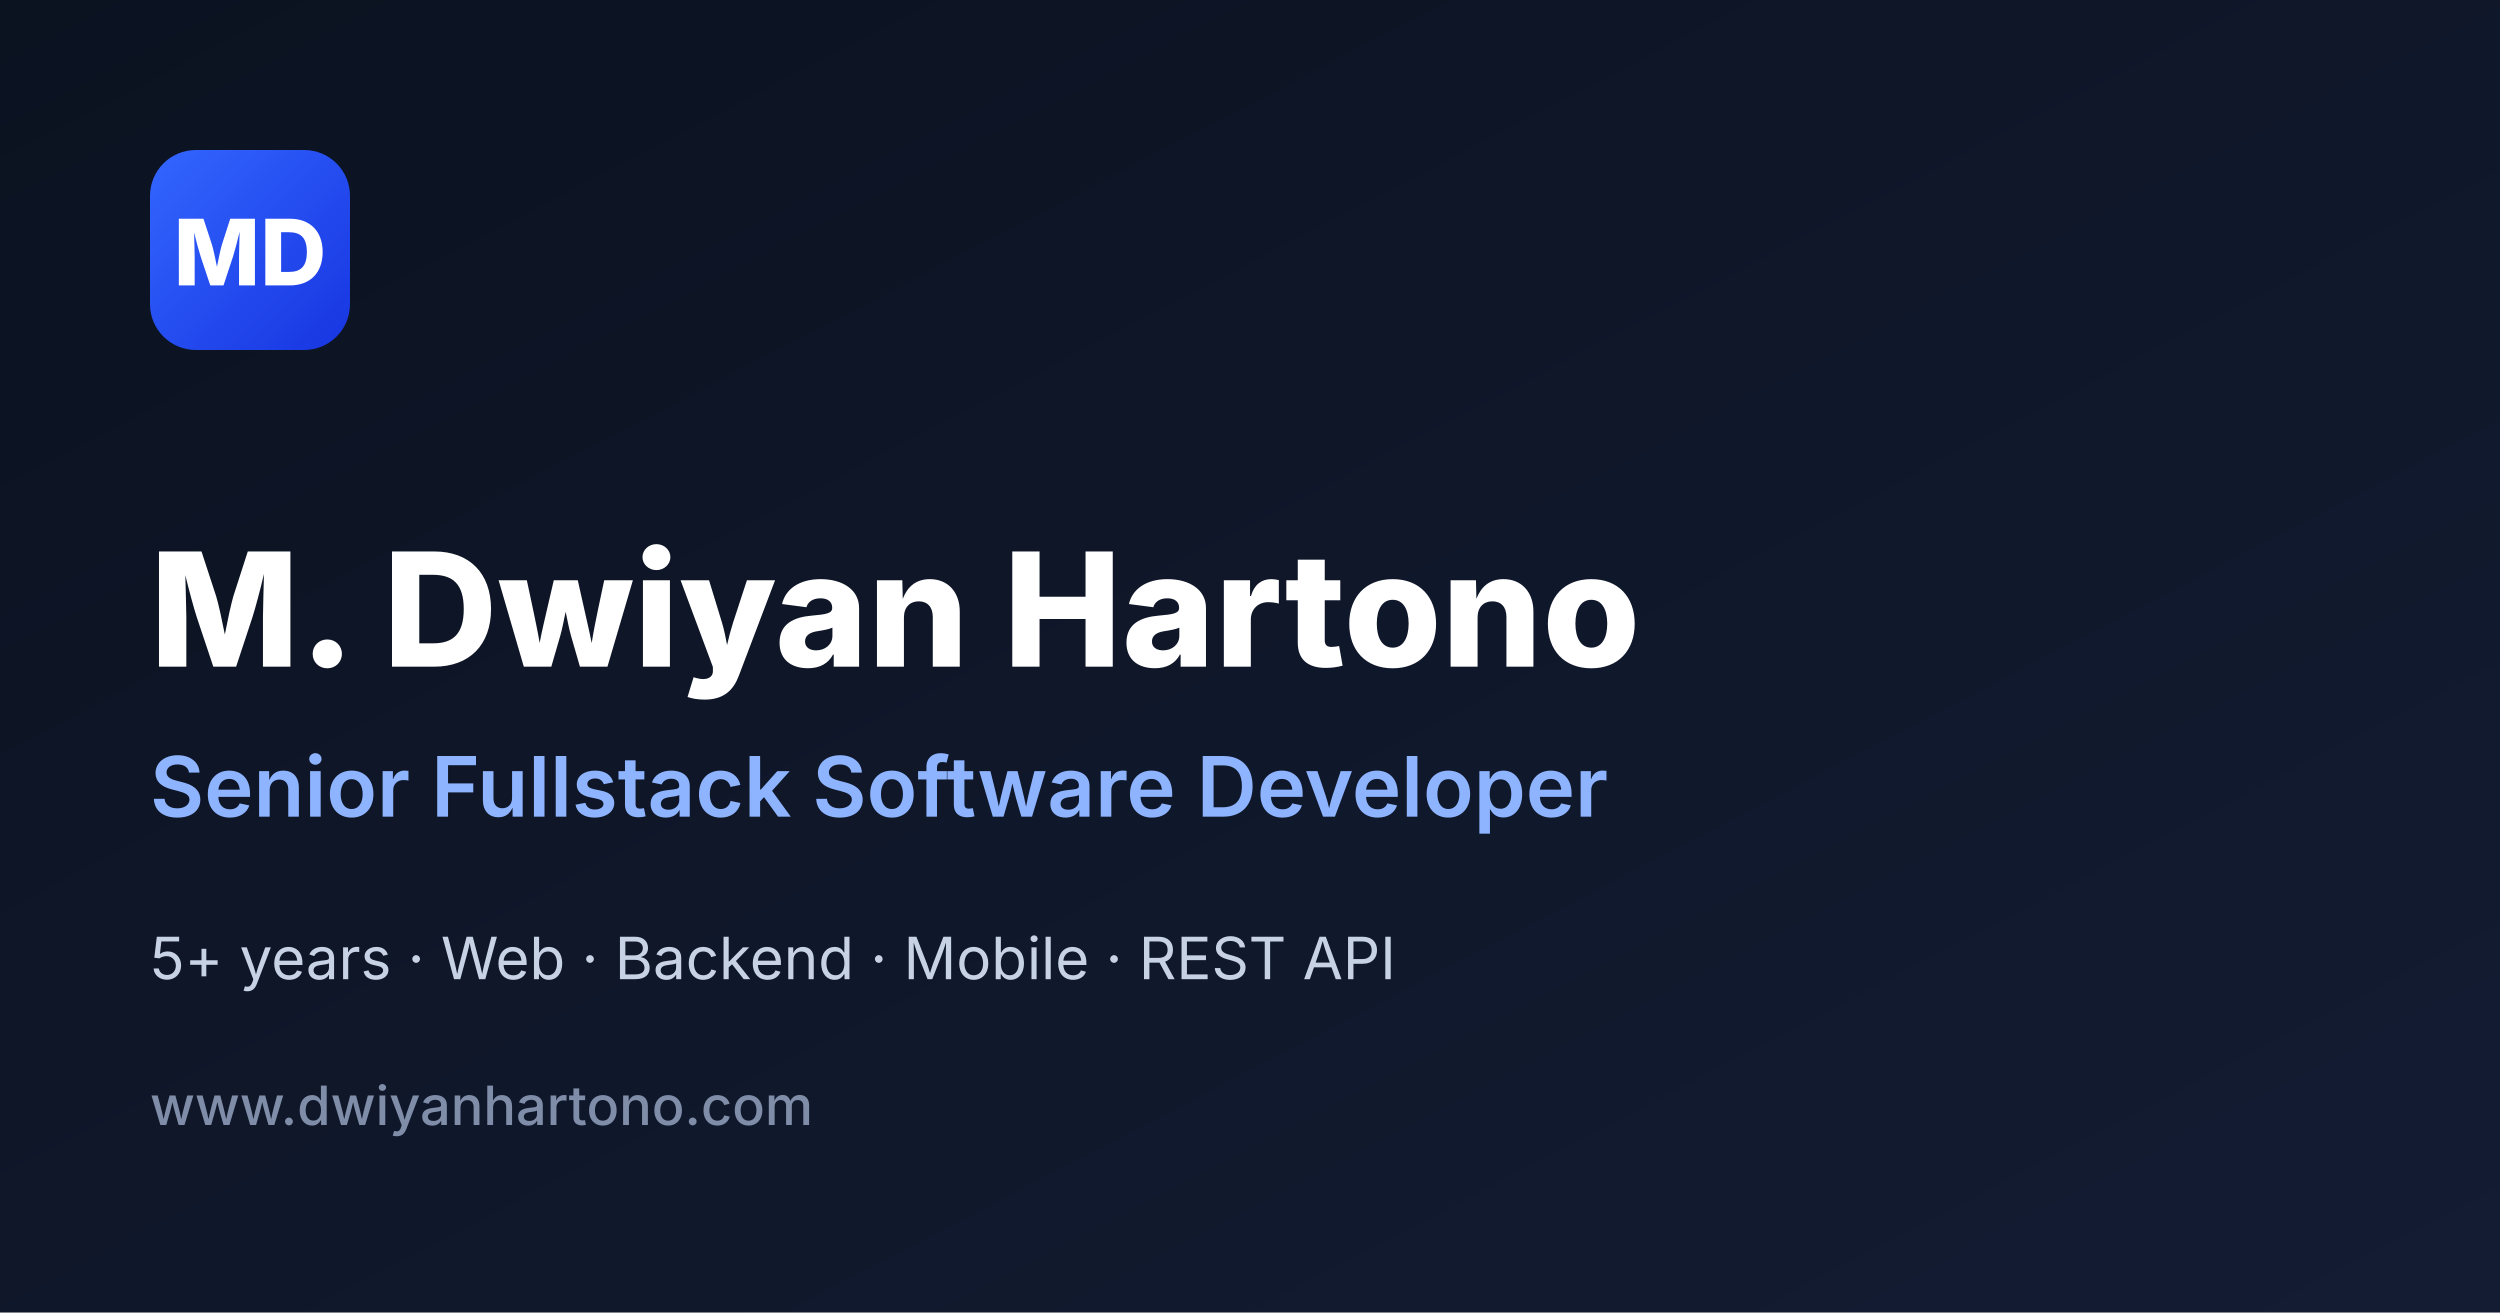
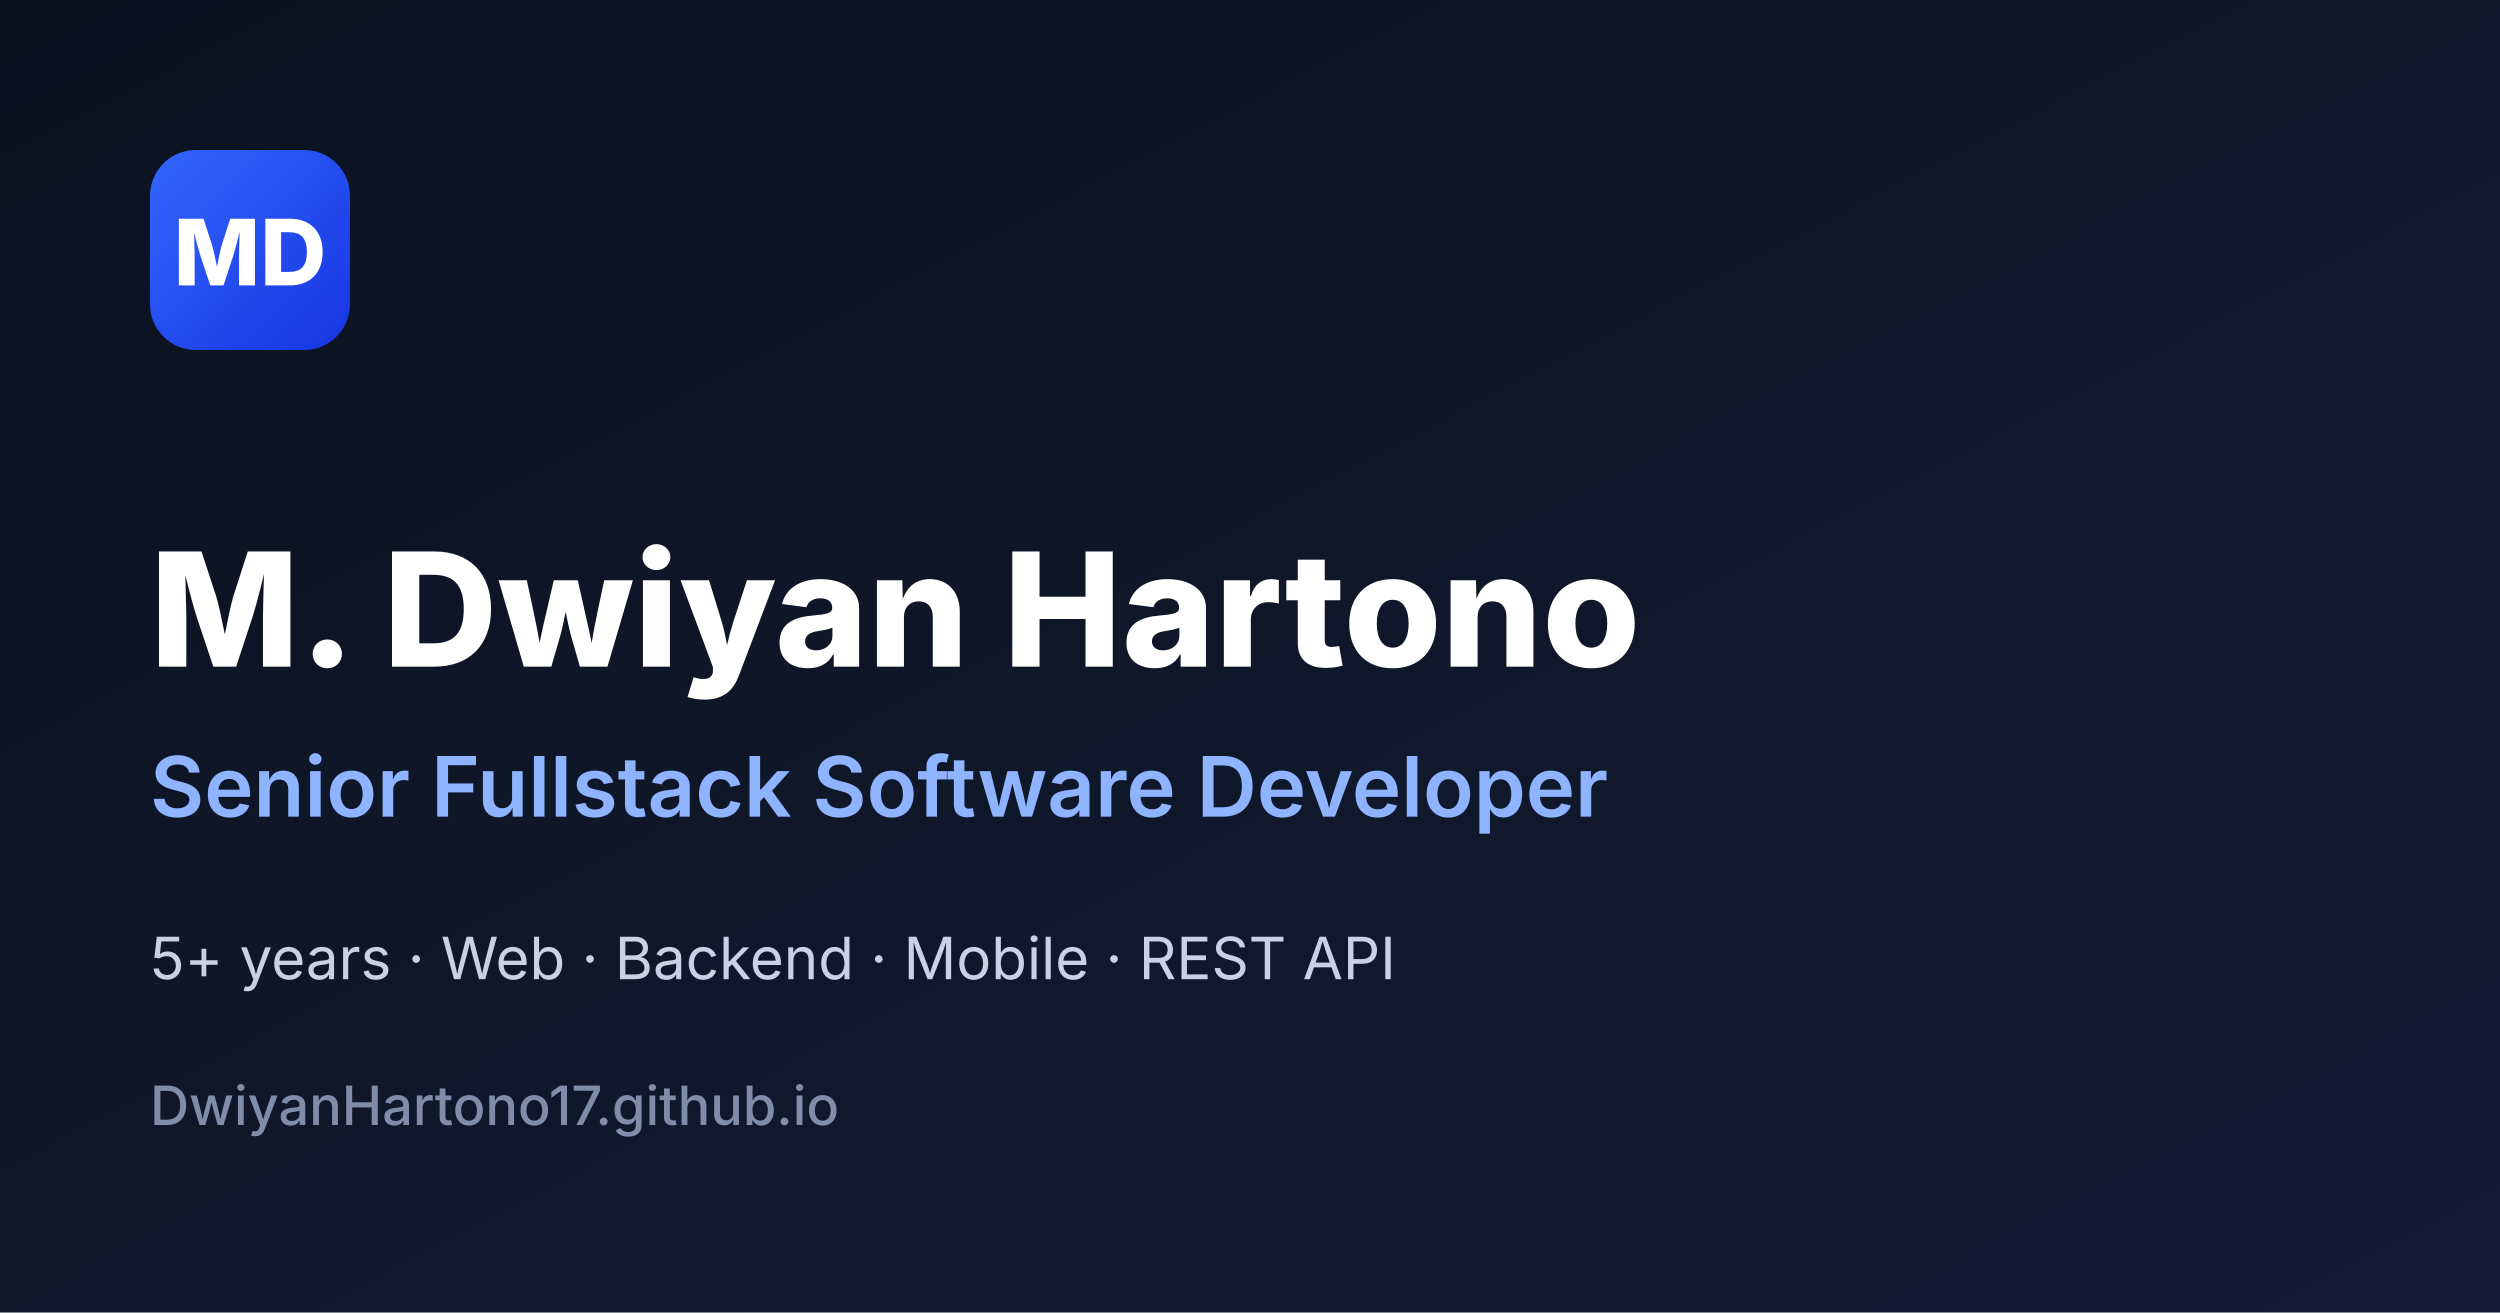
<svg xmlns="http://www.w3.org/2000/svg" width="1200" height="630" viewBox="0 0 1200 630" role="img" aria-label="M. Dwiyan Hartono — Senior Fullstack Software Developer">
  <defs>
    <linearGradient id="bg" x1="0" y1="0" x2="1" y2="1">
      <stop offset="0" stop-color="#0b1220" />
      <stop offset="1" stop-color="#131c33" />
    </linearGradient>
    <linearGradient id="accent" x1="0" y1="0" x2="1" y2="1">
      <stop offset="0" stop-color="#3366ff" />
      <stop offset="1" stop-color="#1735e1" />
    </linearGradient>
  </defs>
  <rect width="1200" height="630" fill="url(#bg)" />
  <rect x="72" y="72" width="96" height="96" rx="22" fill="url(#accent)" />
  <text x="120" y="137" font-family="Inter, Arial, sans-serif" font-size="44" font-weight="800" fill="#ffffff" text-anchor="middle">MD</text>
  <text x="72" y="320" font-family="Inter, Arial, sans-serif" font-size="76" font-weight="800" fill="#ffffff">M. Dwiyan Hartono</text>
  <text x="72" y="392" font-family="Inter, Arial, sans-serif" font-size="40" font-weight="600" fill="#8eb4ff">Senior Fullstack Software Developer</text>
  <text x="72" y="470" font-family="Inter, Arial, sans-serif" font-size="28" font-weight="400" fill="#c7d2e5">5+ years · Web · Backend · Mobile · REST API</text>
-   <text x="72" y="540" font-family="Inter, Arial, sans-serif" font-size="26" font-weight="500" fill="#7f8da8">www.dwiyanhartono.com</text>
+   <text x="72" y="540" font-family="Inter, Arial, sans-serif" font-size="26" font-weight="500" fill="#7f8da8">DwiyanHartono17.github.io</text>
</svg>
